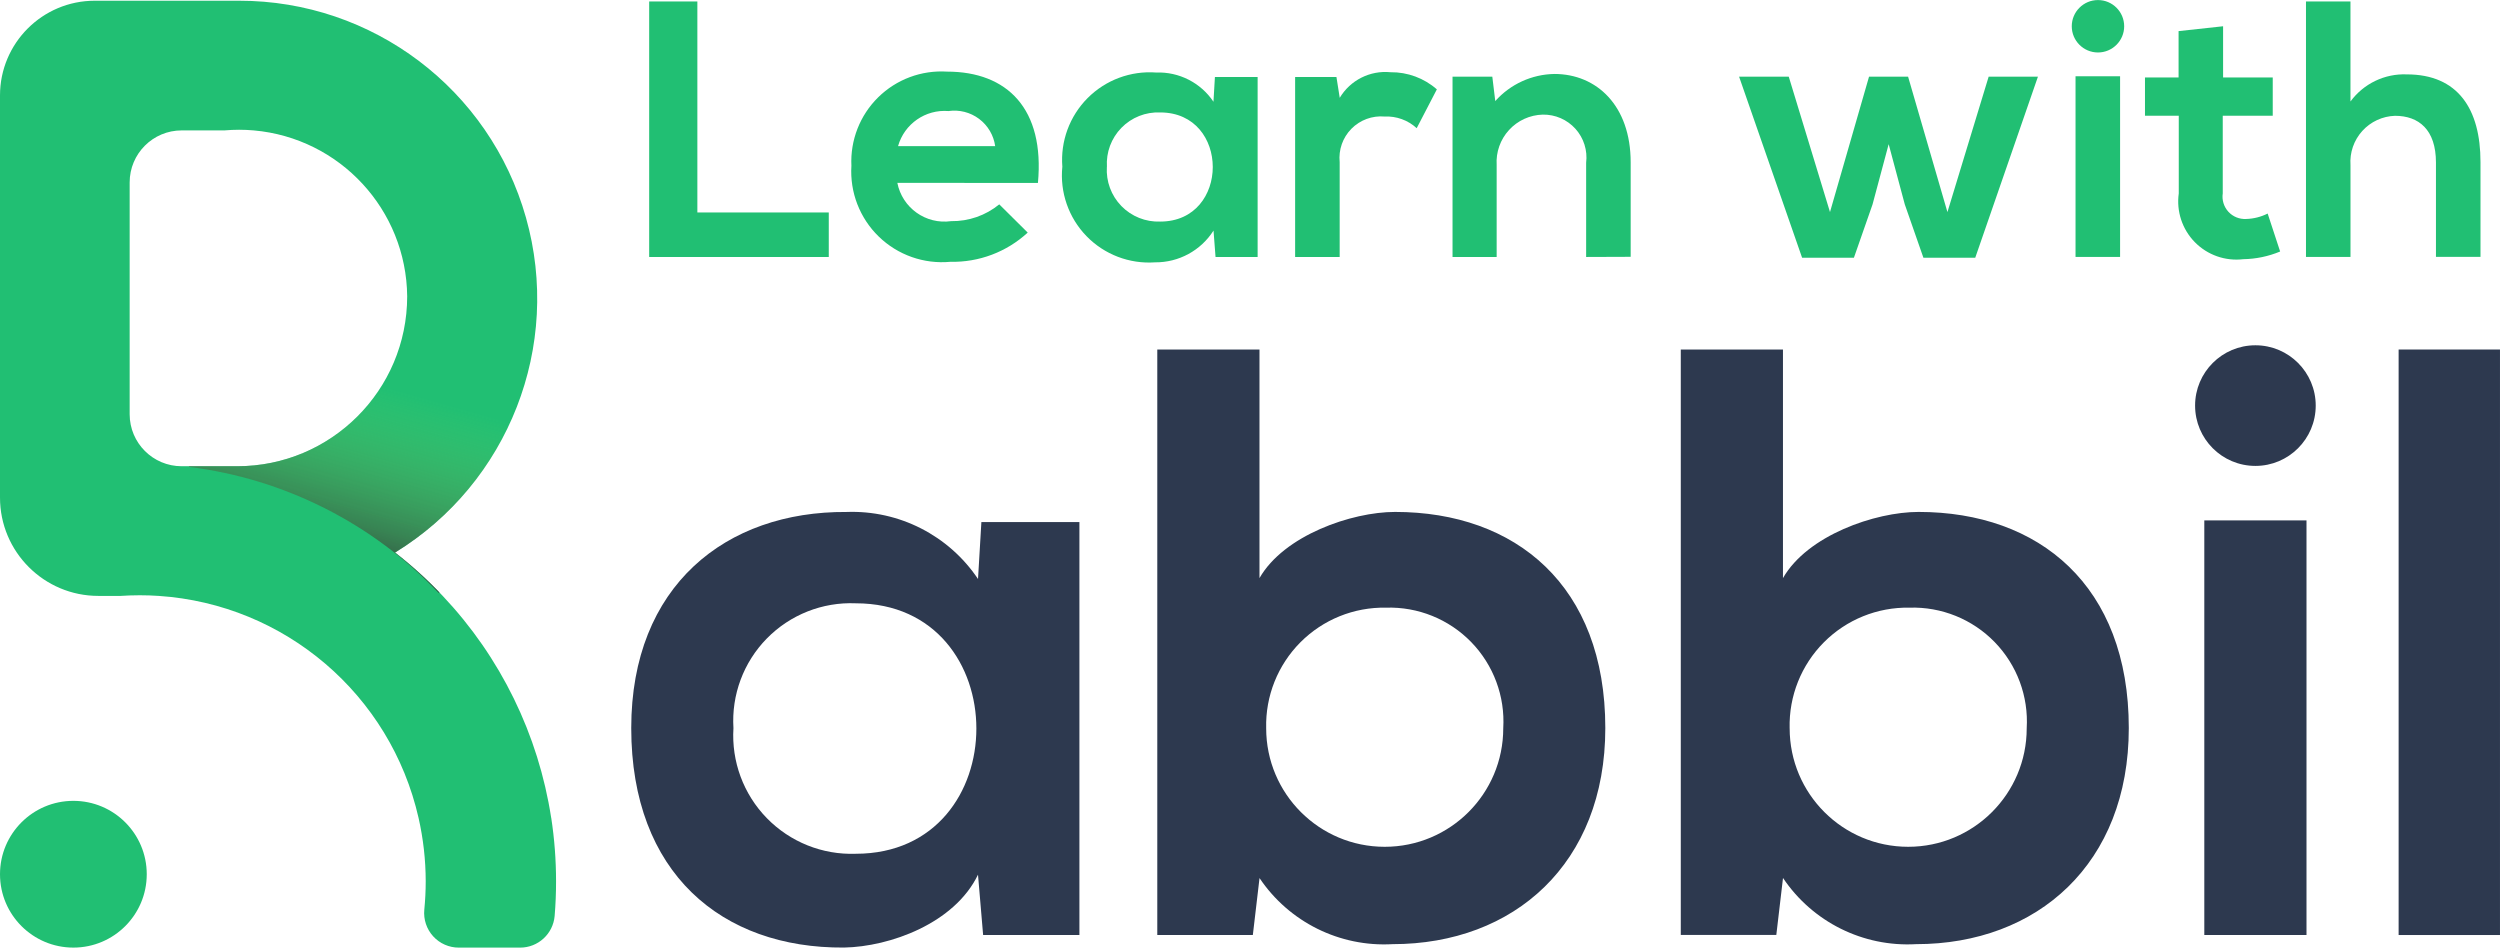
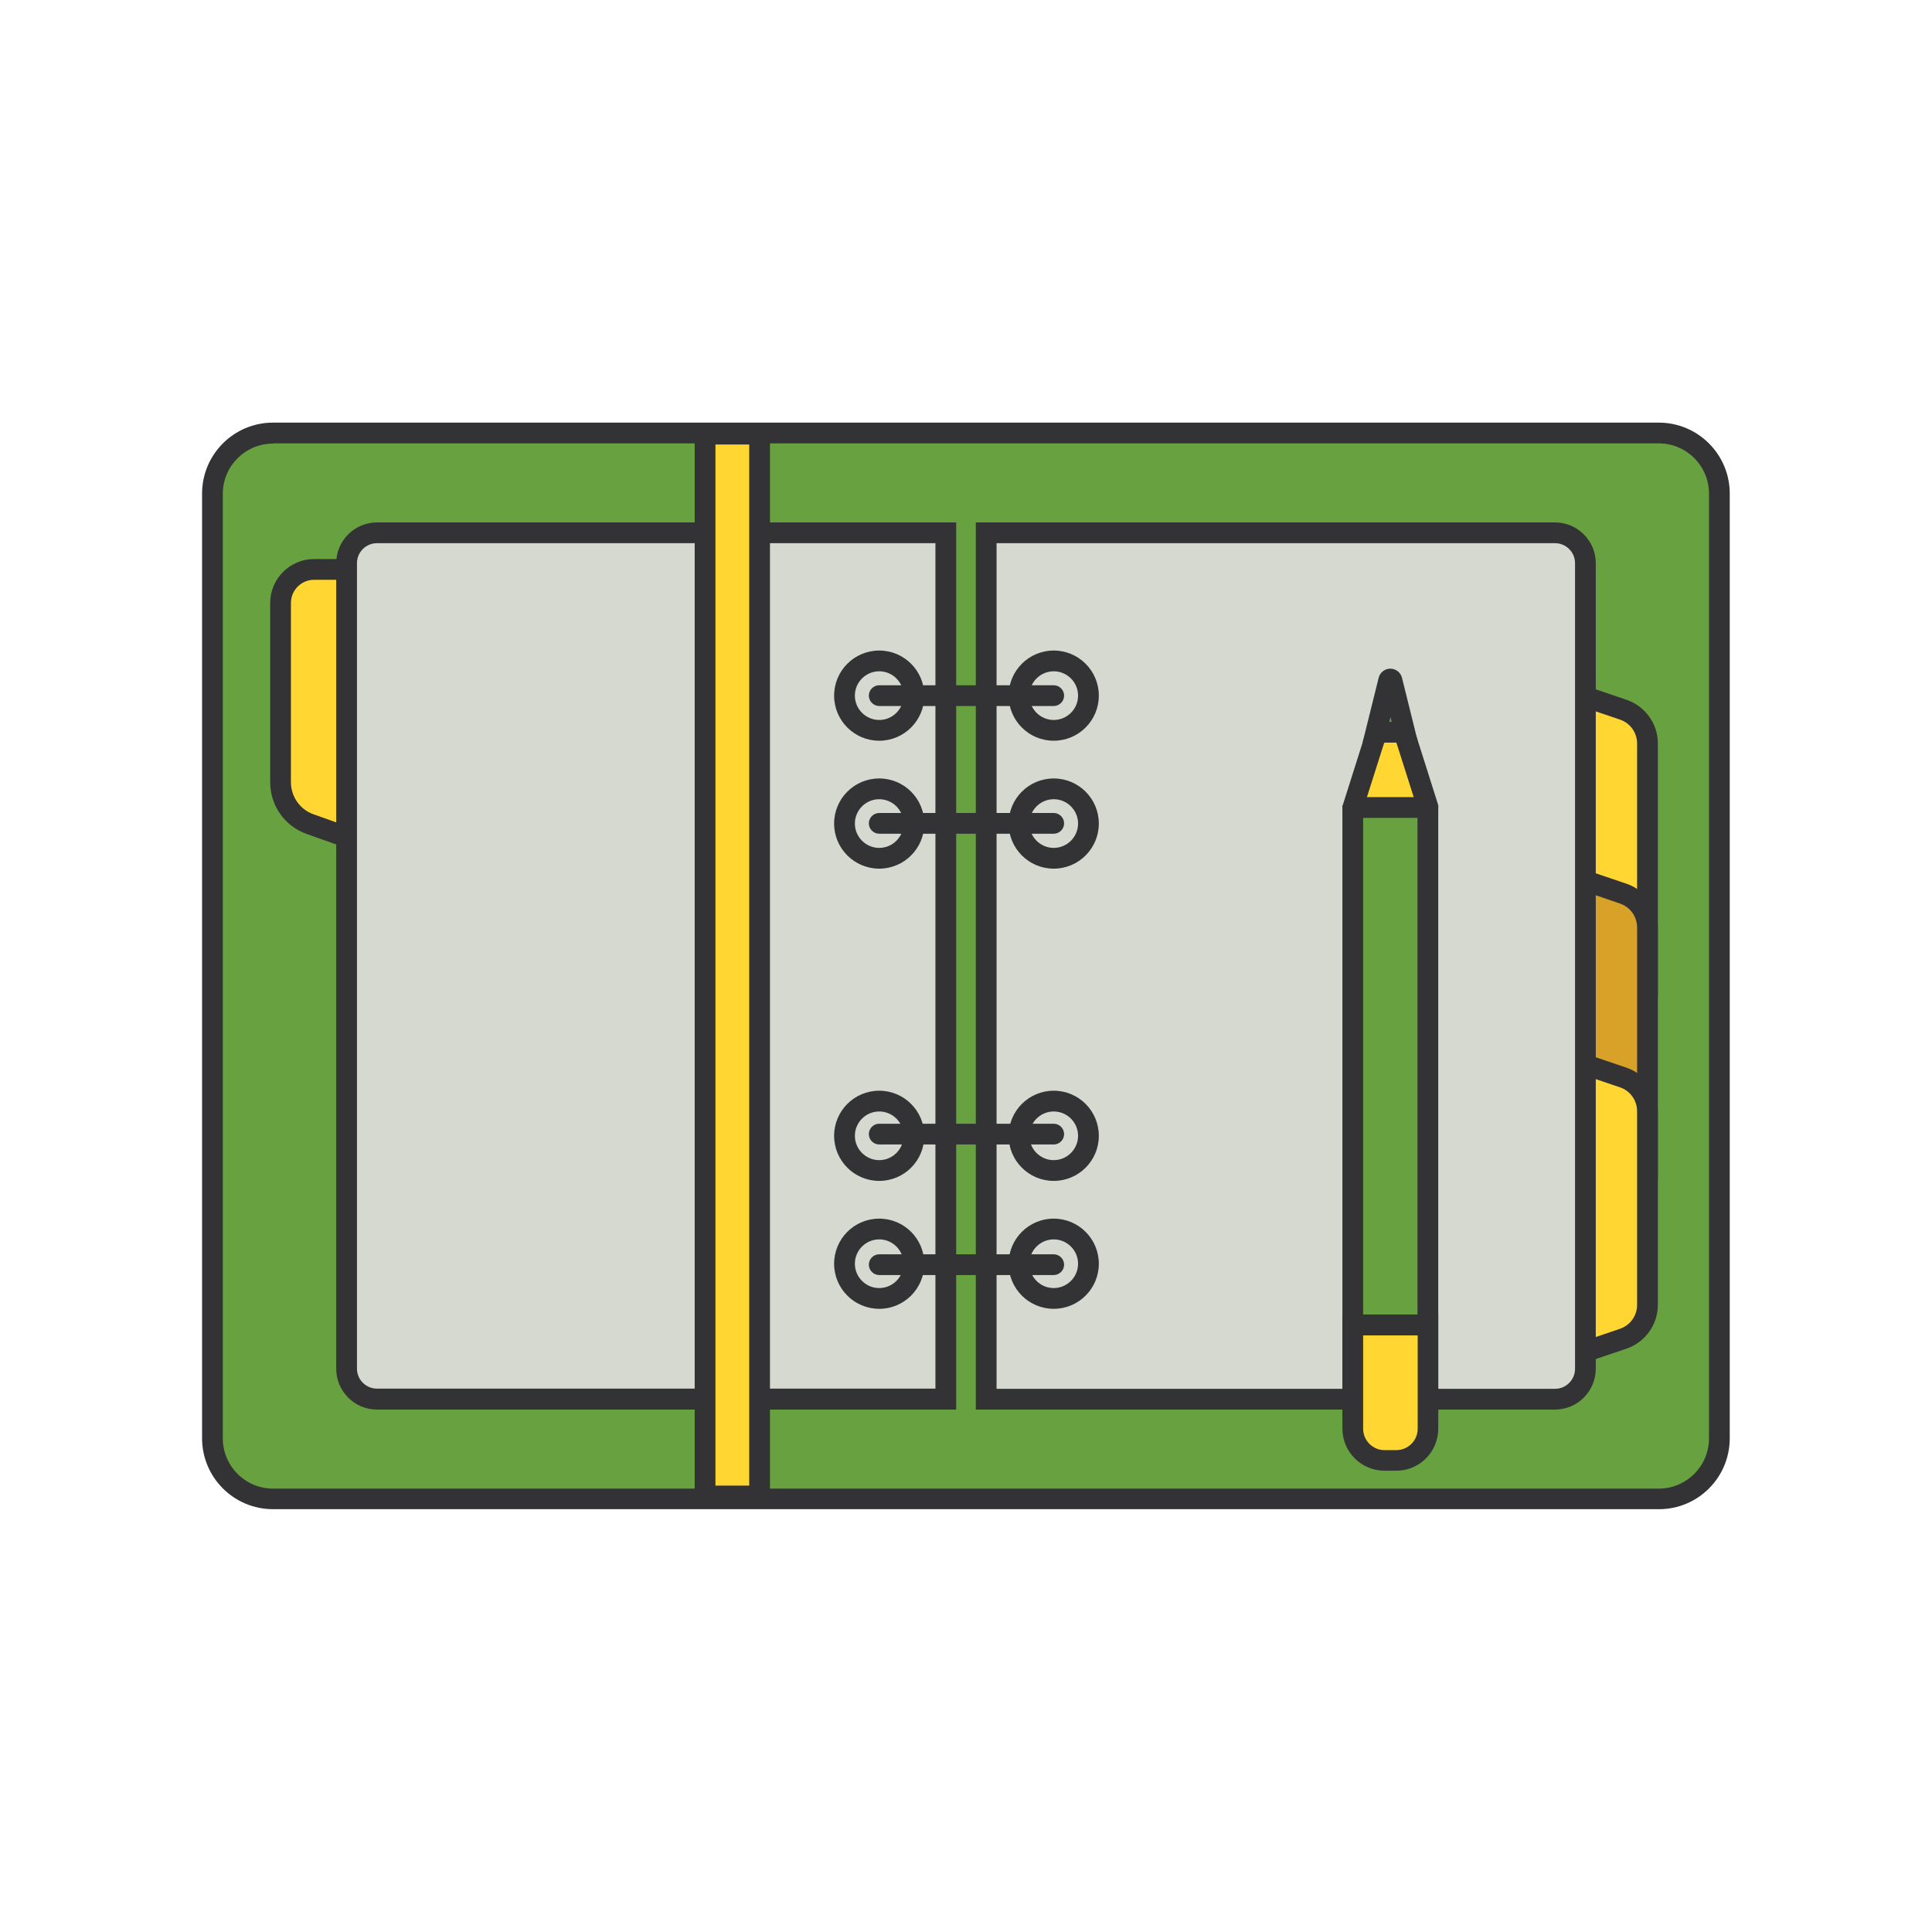
- <svg xmlns="http://www.w3.org/2000/svg" width="124.021" height="47.01" viewBox="0 0 124.021 47.01">
-   <defs>
-     <clipPath id="clip-path">
-       <path id="Path_333" data-name="Path 333" d="M27.344,40.719a20.581,20.581,0,0,0-5.381-11.013A20.82,20.82,0,0,0,19.6,27.554,14.778,14.778,0,0,0,11.861.18H4.7A4.7,4.7,0,0,0,0,4.877V24.823a4.88,4.88,0,0,0,4.879,4.883H5.987c.147-.011.3-.017.445-.023s.334-.009.5-.009c.319,0,.635.011.942.032A14.19,14.19,0,0,1,20.764,40.719a14.279,14.279,0,0,1,.355,3.138c0,.478-.024.95-.07,1.414a1.718,1.718,0,0,0,1.714,1.883H25.8a1.719,1.719,0,0,0,1.715-1.572q.071-.851.07-1.722a20.808,20.808,0,0,0-.239-3.144ZM6.432,20.693V9.194a2.581,2.581,0,0,1,2.58-2.581h2.123c.239-.02.482-.032.726-.032s.486.011.725.032A8.347,8.347,0,0,1,20.2,14.847a8.433,8.433,0,0,1-8.437,8.426H9.012a2.58,2.58,0,0,1-2.58-2.58Z" transform="translate(0 -0.18)" fill="none" />
-     </clipPath>
-     <linearGradient id="linear-gradient" x1="0.348" y1="0.833" x2="0.919" y2="-0.38" gradientUnits="objectBoundingBox">
-       <stop offset="0" stop-color="#333" stop-opacity="0.812" />
-       <stop offset="0.13" stop-color="#475b3e" stop-opacity="0.6" />
-       <stop offset="0.57" stop-color="#82d15e" stop-opacity="0" />
-     </linearGradient>
-   </defs>
-   <g id="logo" transform="translate(0 0.01)">
-     <circle id="Ellipse_280" data-name="Ellipse 280" cx="3.64" cy="3.64" r="3.64" transform="translate(0 39.719)" fill="#21bf73" />
-     <path id="Path_331" data-name="Path 331" d="M27.344,40.719a20.581,20.581,0,0,0-5.381-11.013A20.82,20.82,0,0,0,19.6,27.554,14.778,14.778,0,0,0,11.861.18H4.7A4.7,4.7,0,0,0,0,4.877V24.823a4.88,4.88,0,0,0,4.879,4.883H5.987c.147-.011.3-.017.445-.023s.334-.009.5-.009c.319,0,.635.011.942.032A14.19,14.19,0,0,1,20.764,40.719a14.279,14.279,0,0,1,.355,3.138c0,.478-.024.95-.07,1.414a1.718,1.718,0,0,0,1.714,1.883H25.8a1.719,1.719,0,0,0,1.715-1.572q.071-.851.07-1.722a20.808,20.808,0,0,0-.239-3.144ZM6.432,20.693V9.194a2.581,2.581,0,0,1,2.58-2.581h2.123c.239-.02.482-.032.726-.032s.486.011.725.032A8.347,8.347,0,0,1,20.2,14.847a8.433,8.433,0,0,1-8.437,8.426H9.012a2.58,2.58,0,0,1-2.58-2.58Z" transform="translate(0 -0.154)" fill="#21bf73" />
-     <g id="Group_964" data-name="Group 964" transform="translate(0 0.026)" clip-path="url(#clip-path)">
-       <path id="Path_332" data-name="Path 332" d="M92.163,150.231c0,2.439-2.471,4.521-5.948,5.339a20.581,20.581,0,0,0-12.385-6.248c.7-2.721,4.513-4.8,9.108-4.8C88.033,144.52,92.163,147.077,92.163,150.231Z" transform="translate(-64.457 -126.196)" fill="url(#linear-gradient)" />
-     </g>
-     <path id="Path_334" data-name="Path 334" d="M264.014,200.467h4.863v20.485H264.1l-.254-2.992c-1.162,2.412-4.364,3.574-6.648,3.616-6.067.042-10.554-3.7-10.554-10.888,0-7.065,4.7-10.761,10.679-10.721a7.519,7.519,0,0,1,6.524,3.325Zm-12.3,10.223a5.869,5.869,0,0,0,6.067,6.233c7.979,0,7.979-12.425,0-12.425a5.834,5.834,0,0,0-6.067,6.192Z" transform="translate(-215.329 -174.579)" fill="#2d394f" />
-     <path id="Path_335" data-name="Path 335" d="M457.3,136.47v11.34c1.211-2.119,4.573-3.283,6.726-3.283,5.984,0,10.43,3.656,10.43,10.721,0,6.726-4.529,10.721-10.554,10.721a7.441,7.441,0,0,1-6.6-3.278l-.332,2.825H452.23V136.47Zm.332,18.789a5.88,5.88,0,1,0,11.761,0,5.65,5.65,0,0,0-5.819-5.983,5.837,5.837,0,0,0-5.942,5.976Z" transform="translate(-394.819 -119.141)" fill="#2d394f" />
-     <path id="Path_336" data-name="Path 336" d="M661.879,136.47v11.34c1.211-2.119,4.573-3.283,6.726-3.283,5.983,0,10.43,3.656,10.43,10.721,0,6.726-4.529,10.721-10.554,10.721a7.44,7.44,0,0,1-6.6-3.283l-.332,2.825H656.81V136.47Zm.332,18.789a5.88,5.88,0,1,0,11.76,0,5.65,5.65,0,0,0-5.818-5.983,5.839,5.839,0,0,0-5.943,5.976Z" transform="translate(-573.429 -119.141)" fill="#2d394f" />
-     <path id="Path_337" data-name="Path 337" d="M863.765,138.044a2.992,2.992,0,1,1-2.993-2.993,2.992,2.992,0,0,1,2.993,2.993Zm-5.527,5.693v20.57h5.07v-20.57Z" transform="translate(-748.886 -117.932)" fill="#2d394f" />
-     <path id="Path_338" data-name="Path 338" d="M942.348,136.47v29.046H937.32V136.47Z" transform="translate(-818.328 -119.141)" fill="#2d394f" />
-     <path id="Path_339" data-name="Path 339" d="M256.06.46V10.927h6.519v2.209H253.67V.46Z" transform="translate(-221.465 -0.397)" fill="#21bf73" />
-     <path id="Path_340" data-name="Path 340" d="M335,33.418a2.38,2.38,0,0,0,2.666,1.9,3.683,3.683,0,0,0,2.39-.833l1.411,1.4a5.479,5.479,0,0,1-3.839,1.45,4.5,4.5,0,0,1-4.907-4.763,4.467,4.467,0,0,1,4.744-4.672c2.989,0,4.853,1.847,4.509,5.523Zm4.853-1.823a2.045,2.045,0,0,0-2.318-1.739,2.4,2.4,0,0,0-2.5,1.739Z" transform="translate(-290.484 -24.357)" fill="#21bf73" />
-     <path id="Path_341" data-name="Path 341" d="M422.714,28.465h2.119v8.928h-2.088l-.1-1.31a3.4,3.4,0,0,1-2.9,1.575,4.319,4.319,0,0,1-4.6-4.744,4.346,4.346,0,0,1,4.653-4.672,3.278,3.278,0,0,1,2.844,1.449Zm-5.36,4.454A2.556,2.556,0,0,0,420,35.636c3.477,0,3.477-5.414,0-5.414a2.541,2.541,0,0,0-2.643,2.7Z" transform="translate(-362.444 -24.654)" fill="#21bf73" />
-     <path id="Path_342" data-name="Path 342" d="M508.186,28.37l.163,1.032a2.634,2.634,0,0,1,2.518-1.27,3.422,3.422,0,0,1,2.3.85l-1,1.926a2.2,2.2,0,0,0-1.593-.578,2.061,2.061,0,0,0-2.228,2.264V37.3h-2.21V28.37Z" transform="translate(-441.887 -24.559)" fill="#21bf73" />
-     <path id="Path_343" data-name="Path 343" d="M574.248,37.924V33.252a2.129,2.129,0,0,0-2.152-2.39,2.353,2.353,0,0,0-2.287,2.5v4.563H567.62V28.979h1.973l.147,1.211a4.019,4.019,0,0,1,2.932-1.345c2.1,0,3.785,1.575,3.785,4.382v4.689Z" transform="translate(-495.562 -25.186)" fill="#21bf73" />
-     <path id="Path_344" data-name="Path 344" d="M687.974,29.85l1.952,6.718,2.045-6.718h2.445l-3.11,8.982h-2.572l-.923-2.645-.8-2.988-.8,2.988-.924,2.645h-2.571L679.59,29.85h2.464l2.046,6.718,1.937-6.718Z" transform="translate(-593.317 -26.057)" fill="#21bf73" />
-     <path id="Path_345" data-name="Path 345" d="M812.138,1.291a1.3,1.3,0,1,1-1.3-1.3A1.3,1.3,0,0,1,812.138,1.291Zm-2.413,2.479v8.965h2.21V3.771Z" transform="translate(-706.761 0.002)" fill="#21bf73" />
-     <path id="Path_346" data-name="Path 346" d="M842.075,10.16V12.7h2.463v1.9h-2.48v3.85a1.11,1.11,0,0,0,1.16,1.27,2.529,2.529,0,0,0,1.068-.269l.619,1.883a4.951,4.951,0,0,1-1.829.381,2.884,2.884,0,0,1-3.2-3.261V14.6H838.2v-1.9h1.667v-2.3Z" transform="translate(-731.791 -8.867)" fill="#21bf73" />
-     <path id="Path_347" data-name="Path 347" d="M903.327.46V5.422a3.3,3.3,0,0,1,2.793-1.345c2.54,0,3.657,1.72,3.657,4.346v4.708h-2.209V8.45c0-1.63-.851-2.318-2.031-2.318a2.287,2.287,0,0,0-2.209,2.445v4.557H901.12V.46Z" transform="translate(-786.724 -0.397)" fill="#21bf73" />
-   </g>
+ <svg xmlns="http://www.w3.org/2000/svg" width="1000px" height="1000px" viewBox="0 0 1024 1024" class="icon" version="1.1">
+   <path d="M879.3 794.4H144.7c-17.7 0-32.1-14.4-32.1-32.1V261.6c0-17.7 14.4-32.1 32.1-32.1h734.5c17.7 0 32.1 14.4 32.1 32.1v500.7c0 17.8-14.3 32.1-32 32.1z" fill="#68A240" />
+   <path d="M879.3 799.9H144.7c-20.7 0-37.6-16.8-37.6-37.6V261.6c0-20.7 16.8-37.6 37.6-37.6h734.5c20.7 0 37.6 16.8 37.6 37.6v500.7c0 20.8-16.8 37.6-37.5 37.6zM144.7 235.1c-14.6 0-26.6 11.9-26.6 26.6v500.7c0 14.6 11.9 26.6 26.6 26.6h734.5c14.6 0 26.6-11.9 26.6-26.6V261.6c0-14.6-11.9-26.6-26.6-26.6H144.7z" fill="#333336" />
+   <path d="M830.4 554.8l29.9-10.2c7.7-2.6 12.9-9.8 12.9-17.9V394.1c0-8.1-5.2-15.3-12.9-17.9L830.4 366v188.8z" fill="#FFD632" />
+   <path d="M824.9 562.4V358.3l37.2 12.6c9.9 3.4 16.6 12.7 16.6 23.1v132.6c0 10.5-6.7 19.8-16.6 23.2l-37.2 12.6z m11-188.7v173.4l22.7-7.7c5.5-1.9 9.1-7 9.1-12.7V394.1c0-5.8-3.7-10.9-9.1-12.7l-22.7-7.7z" fill="#333336" />
+   <path d="M830.4 652.2l29.9-10.2c7.7-2.6 12.9-9.8 12.9-17.9V491.6c0-8.1-5.2-15.3-12.9-17.9l-29.9-10.2v188.7z" fill="#D8A128" />
+   <path d="M824.9 659.9V455.8l37.2 12.6c9.9 3.4 16.6 12.7 16.6 23.1v132.6c0 10.5-6.7 19.8-16.6 23.2l-37.2 12.6z m11-188.8v173.4l22.7-7.7c5.5-1.9 9.1-7 9.1-12.7V491.6c0-5.8-3.7-10.9-9.1-12.7l-22.7-7.8z" fill="#333336" />
+   <path d="M830.4 719.7l29.9-10.2c7.7-2.6 12.9-9.8 12.9-17.9V589c0-8.1-5.2-15.3-12.9-17.9l-29.9-10.2v158.8z" fill="#FFD632" />
+   <path d="M824.9 727.4V553.3l37.2 12.6c9.9 3.4 16.6 12.7 16.6 23.1v102.6c0 10.5-6.7 19.8-16.6 23.2l-37.2 12.6z m11-158.8V712l22.7-7.7c5.5-1.9 9.1-7 9.1-12.7V589c0-5.8-3.7-10.9-9.1-12.7l-22.7-7.7z" fill="#333336" />
+   <path d="M203.1 450.6l-38.7-13.8c-9.4-3.3-15.7-12.2-15.7-22.2v-95c0-9.8 8-17.8 17.8-17.8h36.6v148.8z" fill="#FFD632" />
+   <path d="M208.6 458.4L162.5 442c-11.6-4.1-19.3-15.1-19.3-27.4v-95c0-12.9 10.5-23.3 23.3-23.3h42.1v162.1z m-42.1-151.1c-6.8 0-12.3 5.5-12.3 12.3v95c0 7.6 4.8 14.5 12 17l31.4 11.2V307.3h-31.1z" fill="#333336" />
+   <path d="M501.3 282.4H199.8c-8.9 0-16.1 7.2-16.1 16.1v426.9c0 8.9 7.2 16.1 16.1 16.1h301.5V282.4z" fill="#D5D9CF" />
+   <path d="M506.8 747.1h-307c-11.9 0-21.6-9.7-21.6-21.6v-427c0-11.9 9.7-21.6 21.6-21.6h307v470.2z m-307-459.2c-5.9 0-10.6 4.8-10.6 10.6v426.9c0 5.9 4.8 10.6 10.6 10.6h296V287.9h-296z" fill="#333336" />
+   <path d="M824.2 282.4H522.7v459.1h301.5c8.9 0 16.1-7.2 16.1-16.1V298.5c0-8.9-7.2-16.1-16.1-16.1z" fill="#D5D9CF" />
+   <path d="M824.2 747.1h-307V276.9h307c11.9 0 21.6 9.7 21.6 21.6v426.9c0 12-9.7 21.7-21.6 21.7z m-296-11h296c5.9 0 10.6-4.8 10.6-10.6v-427c0-5.9-4.8-10.6-10.6-10.6h-296v448.2zM466 392.6c-13.2 0-23.9-10.7-23.9-23.9s10.7-23.9 23.9-23.9 23.9 10.7 23.9 23.9-10.7 23.9-23.9 23.9z m0-36.8c-7.1 0-12.9 5.8-12.9 12.9s5.8 12.9 12.9 12.9 12.9-5.8 12.9-12.9-5.8-12.9-12.9-12.9z" fill="#333336" />
+   <path d="M558.5 392.6c-13.2 0-23.9-10.7-23.9-23.9s10.7-23.9 23.9-23.9 23.9 10.7 23.9 23.9-10.7 23.9-23.9 23.9z m0-36.8c-7.1 0-12.9 5.8-12.9 12.9s5.8 12.9 12.9 12.9 12.9-5.8 12.9-12.9-5.8-12.9-12.9-12.9zM466 460.4c-13.2 0-23.9-10.7-23.9-23.9s10.7-23.9 23.9-23.9 23.9 10.7 23.9 23.9-10.7 23.9-23.9 23.9z m0-36.8c-7.1 0-12.9 5.8-12.9 12.9s5.8 12.9 12.9 12.9 12.9-5.8 12.9-12.9-5.8-12.9-12.9-12.9zM558.5 460.4c-13.2 0-23.9-10.7-23.9-23.9s10.7-23.9 23.9-23.9 23.9 10.7 23.9 23.9-10.7 23.9-23.9 23.9z m0-36.8c-7.1 0-12.9 5.8-12.9 12.9s5.8 12.9 12.9 12.9 12.9-5.8 12.9-12.9-5.8-12.9-12.9-12.9zM466 625.9c-13.2 0-23.9-10.7-23.9-23.9s10.7-23.9 23.9-23.9 23.9 10.7 23.9 23.9-10.7 23.9-23.9 23.9z m0-36.8c-7.1 0-12.9 5.8-12.9 12.9s5.8 12.9 12.9 12.9 12.9-5.8 12.9-12.9-5.8-12.9-12.9-12.9zM558.5 625.9c-13.2 0-23.9-10.7-23.9-23.9s10.7-23.9 23.9-23.9 23.9 10.7 23.9 23.9-10.7 23.9-23.9 23.9z m0-36.8c-7.1 0-12.9 5.8-12.9 12.9s5.8 12.9 12.9 12.9 12.9-5.8 12.9-12.9-5.8-12.9-12.9-12.9zM466 693.7c-13.2 0-23.9-10.7-23.9-23.9s10.7-23.9 23.9-23.9 23.9 10.7 23.9 23.9-10.7 23.9-23.9 23.9z m0-36.8c-7.1 0-12.9 5.8-12.9 12.9s5.8 12.9 12.9 12.9 12.9-5.8 12.9-12.9-5.8-12.9-12.9-12.9zM558.5 693.7c-13.2 0-23.9-10.7-23.9-23.9s10.7-23.9 23.9-23.9 23.9 10.7 23.9 23.9-10.7 23.9-23.9 23.9z m0-36.8c-7.1 0-12.9 5.8-12.9 12.9s5.8 12.9 12.9 12.9 12.9-5.8 12.9-12.9-5.8-12.9-12.9-12.9z" fill="#333336" />
+   <path d="M558.5 374.2H466c-3 0-5.5-2.5-5.5-5.5s2.5-5.5 5.5-5.5h92.5c3 0 5.5 2.5 5.5 5.5s-2.5 5.5-5.5 5.5zM558.5 441.9H466c-3 0-5.5-2.5-5.5-5.5s2.5-5.5 5.5-5.5h92.5c3 0 5.5 2.5 5.5 5.5s-2.5 5.5-5.5 5.5zM558.5 606.6H466c-3 0-5.5-2.5-5.5-5.5s2.5-5.5 5.5-5.5h92.5c3 0 5.5 2.5 5.5 5.5s-2.5 5.5-5.5 5.5zM558.5 675.8H466c-3 0-5.5-2.5-5.5-5.5s2.5-5.5 5.5-5.5h92.5c3 0 5.5 2.5 5.5 5.5s-2.5 5.5-5.5 5.5z" fill="#333336" />
+   <path d="M373.7 230.1h28.9v562.8h-28.9z" fill="#FFD632" />
+   <path d="M408.1 798.4h-39.9V224.6h39.9v573.8z m-28.9-11h17.9V235.6h-17.9v551.8z" fill="#333336" />
+   <path d="M756.8 426.8v321.4c0 11-8.9 19.9-19.9 19.9-11 0-19.9-8.9-19.9-19.9V426.8" fill="#68A240" />
+   <path d="M736.9 773.6c-14 0-25.4-11.4-25.4-25.4V426.8h11v321.4c0 7.9 6.5 14.4 14.4 14.4s14.4-6.5 14.4-14.4V426.8h11v321.4c0 14-11.4 25.4-25.4 25.4z" fill="#333336" />
+   <path d="M756.6 428c0.1 0 0.2-0.1 0.2-0.3L746 393.4c-2.3-9.4-15.6-9.4-18 0l-10.9 34.3c0 0.1 0.1 0.3 0.2 0.3h39.3z" fill="#FFD632" />
+   <path d="M756.6 433.5h-39.3c-1.8 0-3.5-0.9-4.6-2.3-1.1-1.5-1.4-3.4-0.8-5.1l10.8-34.1c1.7-6.6 7.4-11 14.3-11 6.8 0 12.5 4.4 14.3 11l10.8 34.1c0.5 1.7 0.2 3.6-0.8 5.1s-2.9 2.3-4.7 2.3z m-32.1-11h24.8l-8.8-27.7c-0.6-2.6-2.8-2.8-3.6-2.8-0.7 0-3 0.2-3.6 2.8l-0.1 0.3-8.7 27.4z" fill="#333336" />
+   <path d="M717 702.3h39.8v55c0 9.3-7.5 16.8-16.8 16.8h-6.3c-9.3 0-16.8-7.5-16.8-16.8v-55z" fill="#FFD632" />
+   <path d="M740.1 779.5h-6.3c-12.3 0-22.3-10-22.3-22.3v-60.5h50.8v60.5c0 12.4-10 22.3-22.2 22.3z m-17.6-71.7v49.5c0 6.2 5.1 11.3 11.3 11.3h6.3c6.2 0 11.3-5.1 11.3-11.3v-49.5h-28.9z" fill="#333336" />
+   <path d="M729.2 388.1h15.3l-6.8-27.5c-0.2-0.9-1.5-0.9-1.7 0l-6.8 27.5z" fill="#68A240" />
+   <path d="M751.6 393.6h-29.4l8.5-34.3c0.7-2.9 3.3-4.9 6.2-4.9 2.9 0 5.5 2 6.2 4.9l8.5 34.3z m-15.3-11h1.3l-0.6-2.6-0.7 2.6z" fill="#333336" />
</svg>
